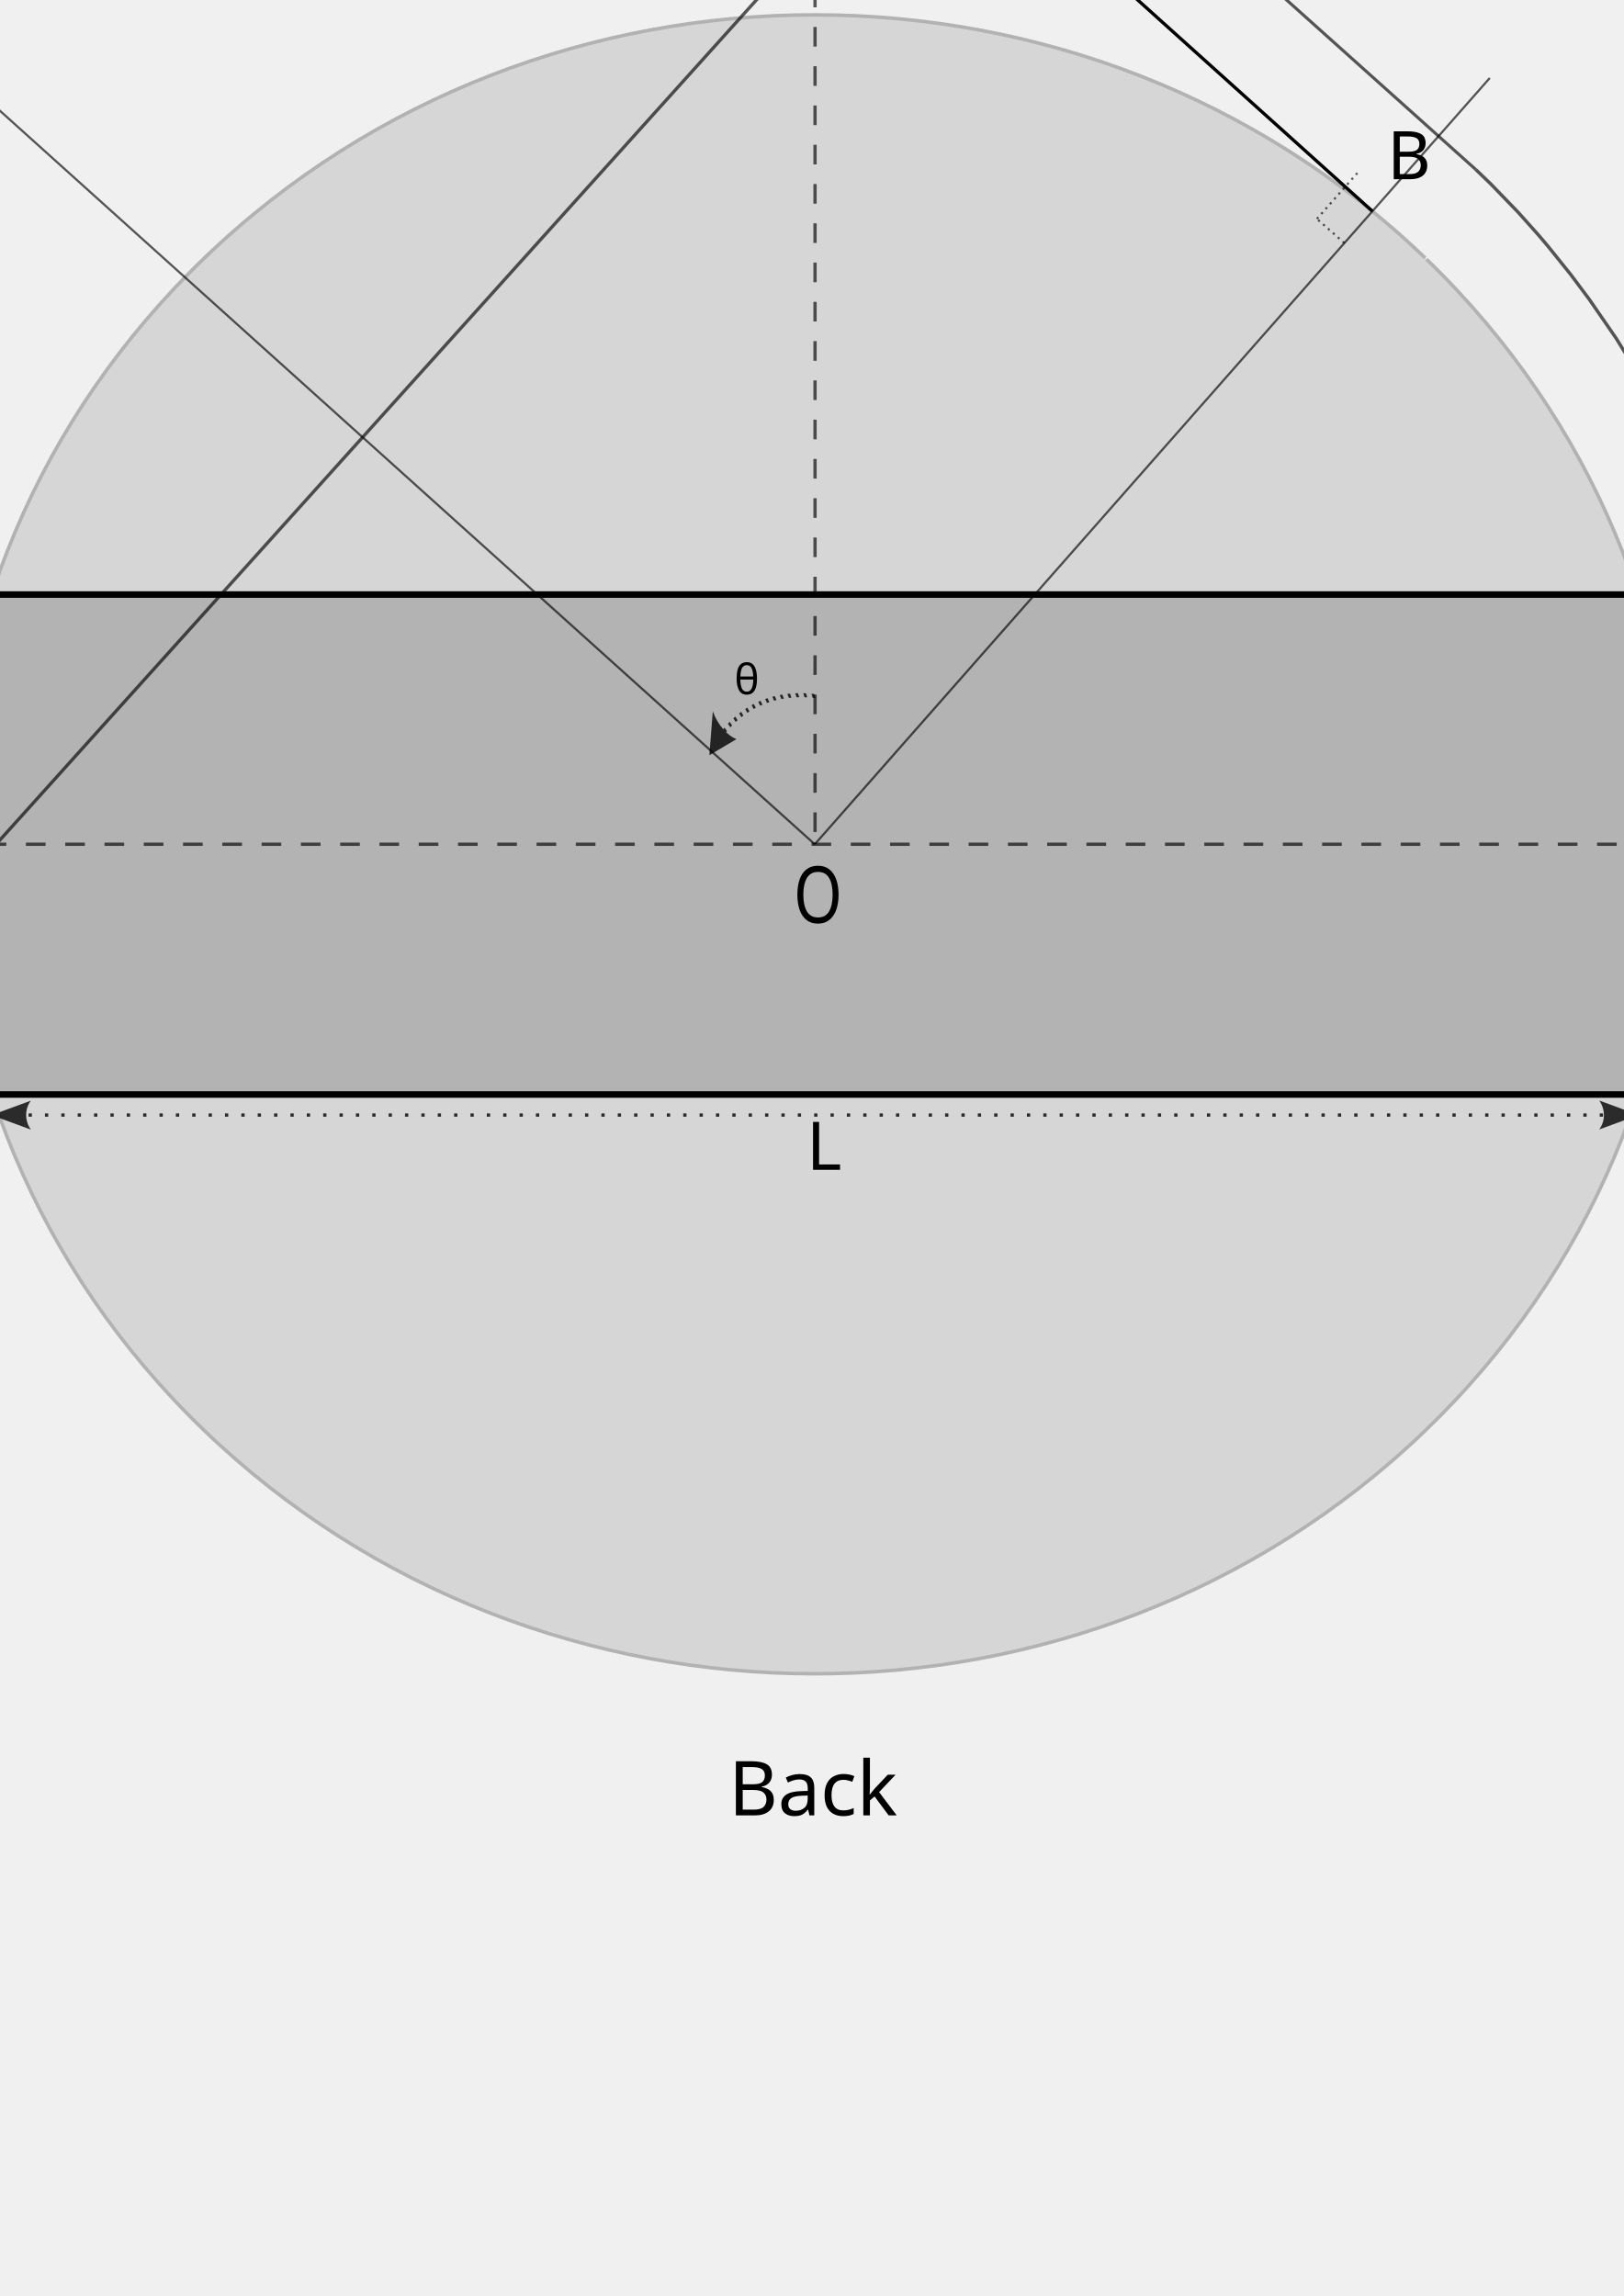
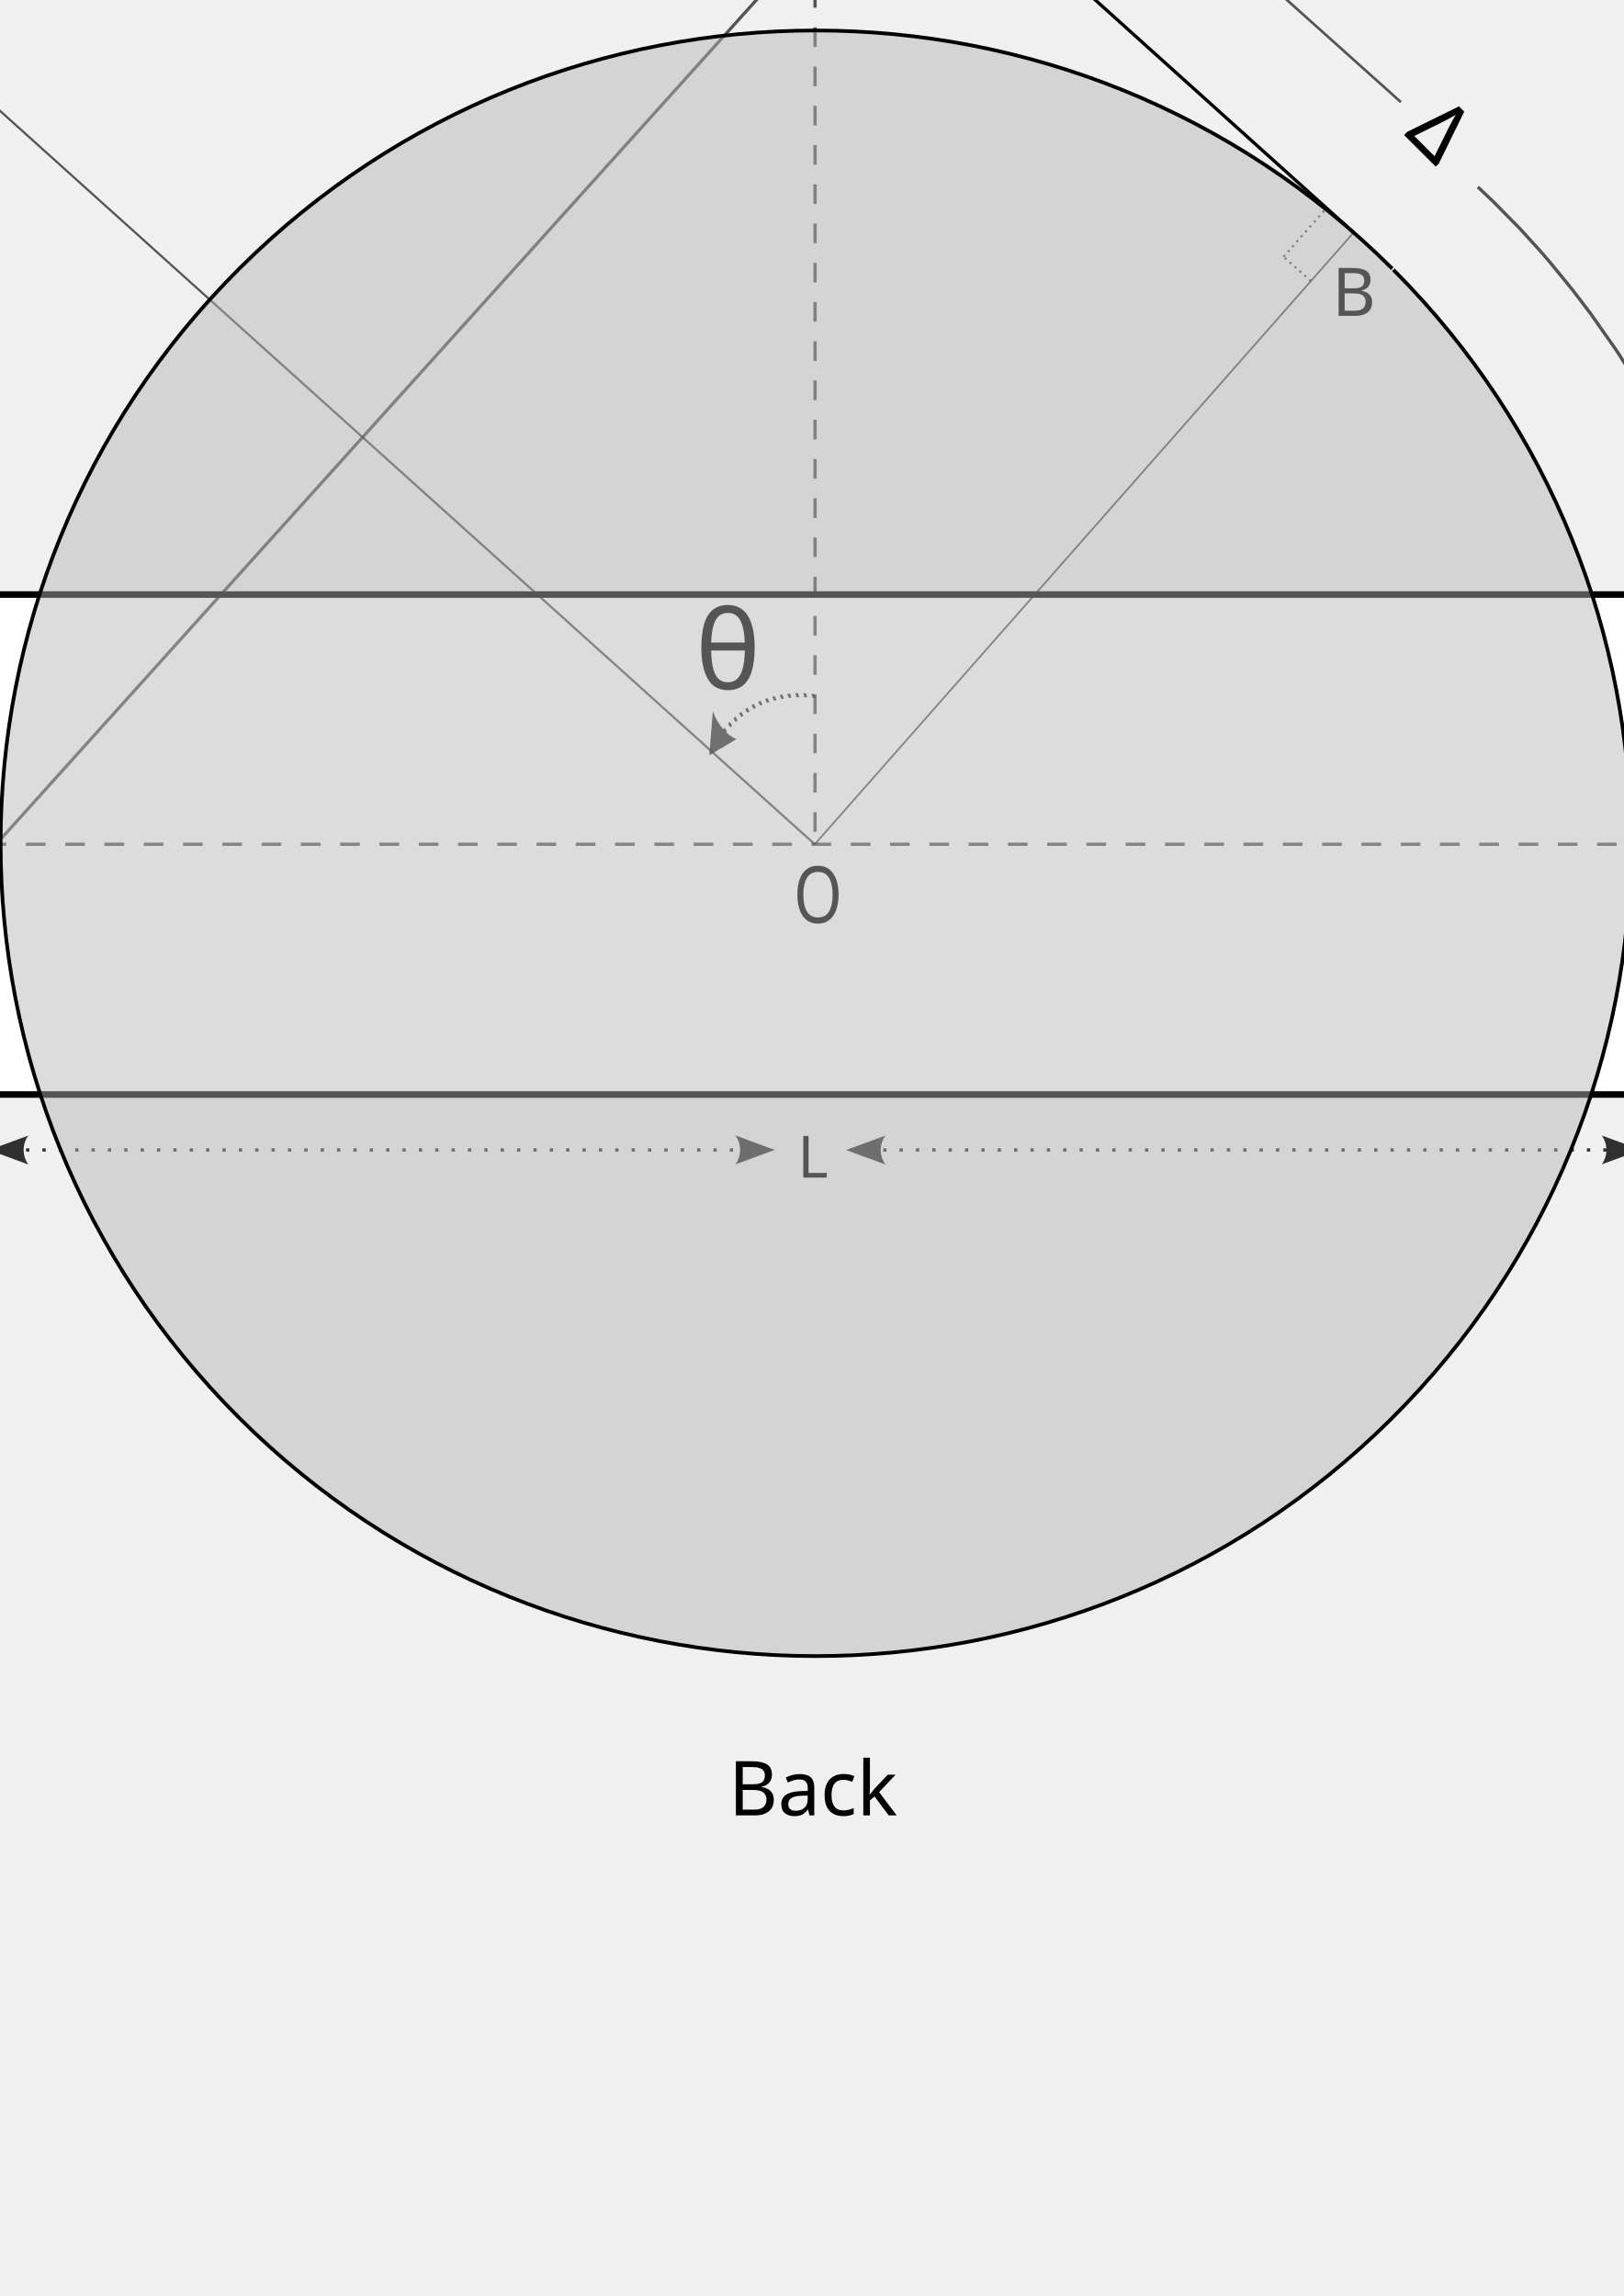
<svg xmlns="http://www.w3.org/2000/svg" width="744.094" height="1052.362" id="svg2" version="1.1">
  <defs id="defs4">
    <marker orient="auto" refY="0.0" refX="0.0" id="Arrow1Send" style="overflow:visible;">
      <path id="path4000" d="M 0.0,0.0 L 5.0,-5.0 L -12.5,0.0 L 5.0,5.0 L 0.0,0.0 z " style="fill-rule:evenodd;stroke:#000000;stroke-width:1.0pt;" transform="scale(0.2) rotate(180) translate(6,0)" />
    </marker>
    <marker orient="auto" refY="0.0" refX="0.0" id="Arrow1Sstart" style="overflow:visible">
      <path id="path3997" d="M 0.0,0.0 L 5.0,-5.0 L -12.5,0.0 L 5.0,5.0 L 0.0,0.0 z " style="fill-rule:evenodd;stroke:#000000;stroke-width:1.0pt" transform="scale(0.2) translate(6,0)" />
    </marker>
    <marker orient="auto" refY="0.0" refX="0.0" id="Arrow2Lend" style="overflow:visible;">
      <path id="path4006" style="fill-rule:evenodd;stroke-width:0.625;stroke-linejoin:round;" d="M 8.719,4.034 L -2.207,0.016 L 8.719,-4.002 C 6.973,-1.63 6.983,1.616 8.719,4.034 z " transform="scale(1.1) rotate(180) translate(1,0)" />
    </marker>
    <marker orient="auto" refY="0.0" refX="0.0" id="Arrow1Lend" style="overflow:visible;">
      <path id="path3988" d="M 0.0,0.0 L 5.0,-5.0 L -12.5,0.0 L 5.0,5.0 L 0.0,0.0 z " style="fill-rule:evenodd;stroke:#000000;stroke-width:1.0pt;" transform="scale(0.8) rotate(180) translate(12.5,0)" />
    </marker>
    <marker orient="auto" refY="0.0" refX="0.0" id="Arrow2Lstart" style="overflow:visible">
      <path id="path4003" style="fill-rule:evenodd;stroke-width:0.625;stroke-linejoin:round" d="M 8.719,4.034 L -2.207,0.016 L 8.719,-4.002 C 6.973,-1.63 6.983,1.616 8.719,4.034 z " transform="scale(1.1) translate(1,0)" />
    </marker>
  </defs>
  <g id="layer1">
-     <path style="opacity:0.65;fill:#c8c8c8;fill-opacity:1;stroke:#919191;stroke-width:1.5;stroke-linecap:butt;stroke-linejoin:miter;stroke-miterlimit:4;stroke-opacity:1;stroke-dasharray:none;stroke-dashoffset:0" id="path3987" d="m 1681.367,-442.256 a 365.675,351.533 0 1 1 -0.5,-0.482" transform="matrix(1.081471,0,0,1.081471,-1164.649,597.0856)" />
-     <path style="opacity:0.65;fill:#c8c8c8;fill-opacity:0.784;stroke:#919191;stroke-width:1.5;stroke-linecap:butt;stroke-linejoin:miter;stroke-miterlimit:4;stroke-opacity:1;stroke-dasharray:none" d="m 1374.671,208.537 c -51.206,0.725 -102.248,11.599 -149.318,31.765 -37.008,15.862 -71.442,37.64 -101.762,64.125 -42.942,37.447 -77.81,84.202 -101.051,136.245 -6.383,14.649 -12.33,29.585 -16.137,45.134 -5.978,25.871 -5.29,52.611 -5.234,78.984 0.252,29.608 0.7,59.235 -0.683,88.825 -0.909,24.877 -1.267,50.138 4.561,74.51 6.204,26.02 17.859,50.335 30.575,73.73 24.071,42.836 55.83,81.351 93.331,113.103 47.202,39.545 103.755,68.012 163.859,81.589 55.849,12.649 114.542,12.775 170.375,-0.038 58.349,-13.263 113.608,-40.109 159.897,-78.056 39.579,-32.338 72.879,-72.423 96.994,-117.51 14.741,-27.684 25.78,-57.443 31.698,-88.275 4.73,-26.3 2.936,-53.188 2.152,-79.771 -0.648,-18.427 -0.601,-36.872 0.142,-55.295 0.897,-27.206 2.5,-54.587 -0.995,-81.681 -2.185,-17.267 -7.229,-34.112 -14.553,-49.887 -7.541,-16.222 -16.637,-31.668 -25.999,-46.892 -23.092,-36.773 -51.106,-70.688 -84.424,-98.654 -51.506,-43.476 -114.402,-73.413 -180.721,-85.579 -23.958,-4.452 -48.338,-6.607 -72.706,-6.371 z" id="path3917" />
-     <rect style="fill:#aaaaaa;fill-opacity:0.784;stroke:#000000;stroke-width:3;stroke-linecap:butt;stroke-linejoin:miter;stroke-miterlimit:4;stroke-opacity:1;stroke-dasharray:none" id="rect2985" width="750.809" height="229.157" x="-1.898" y="272.506" ry="0" />
-     <path id="path3927" d="M 628.931,96.822 -182.325,-633.603" style="fill:none;stroke:#000000;stroke-width:1.5;stroke-linecap:butt;stroke-linejoin:miter;stroke-miterlimit:4;stroke-opacity:1;stroke-dasharray:none;marker-mid:none;marker-end:url(#Arrow2Lstart)" />
-     <path style="fill:none;stroke:#000000;stroke-width:1.5;stroke-linecap:butt;stroke-linejoin:miter;stroke-miterlimit:4;stroke-opacity:1;stroke-dasharray:none;marker-end:url(#Arrow2Lstart)" d="M -2.649,388.345 -607.127,-155.904" id="path3929" />
-     <path style="fill:none;stroke:#000000;stroke-width:1;stroke-linecap:butt;stroke-linejoin:miter;stroke-miterlimit:4;stroke-opacity:1;stroke-dasharray:none" d="m 755.002,62.893 7.229,6.261 13.257,12.335 9.713,9.791 4.484,4.75 11.136,12.472 8.851,10.65 13.042,17.016 14.864,21.667 11.911,19.136 9.51,17.261 5.79,12.548 6.015,17.356 3.396,14.866 1.255,112.726" id="path3959" />
-     <path style="opacity:0.65;fill:none;stroke:#000000;stroke-width:1.5;stroke-linecap:butt;stroke-linejoin:miter;stroke-miterlimit:4;stroke-opacity:1;stroke-dasharray:9,9;stroke-dashoffset:0" d="m -276.11,386.959 1298.981,0" id="path3961" />
-     <path id="path3963" d="M 373.522,387.101 -438.091,-343.646" style="opacity:0.65;fill:none;stroke:#000000;stroke-width:1;stroke-linecap:butt;stroke-linejoin:miter;stroke-miterlimit:4;stroke-opacity:1;stroke-dasharray:none" />
-     <path id="path3967" d="m 373.506,-275.648 0,662.733" style="opacity:0.65;fill:none;stroke:#000000;stroke-width:1.5;stroke-linecap:butt;stroke-linejoin:miter;stroke-miterlimit:4;stroke-opacity:1;stroke-dasharray:9,9;stroke-dashoffset:0" />
-     <path style="fill:none;stroke:#000000;stroke-width:1.5;stroke-linecap:butt;stroke-linejoin:miter;stroke-miterlimit:4;stroke-opacity:1;stroke-dasharray:1.5, 3;stroke-dashoffset:0;opacity:0.8;marker-start:url(#Arrow2Lstart)" id="path3969" d="m -239.792,162.118 a 95.964,97.48 0 0 1 28.608,65.985" transform="matrix(-0.3041714,-1.220989,0.854336,0.1418098,114.3931,28.82267)" />
-     <text xml:space="preserve" style="font-size:19.247px;font-style:normal;font-weight:normal;line-height:125%;letter-spacing:0px;word-spacing:0px;fill:#000000;fill-opacity:1;stroke:none;font-family:Sans" x="336.516" y="318.214" id="text3971">
-       <tspan id="tspan3973" x="336.516" y="318.214">θ</tspan>
-     </text>
-     <path id="path3979" d="m -1.898,511.085 750.809,0" style="opacity:0.8;fill:none;stroke:#000000;stroke-width:1.5;stroke-linecap:butt;stroke-linejoin:miter;stroke-miterlimit:4;stroke-opacity:1;stroke-dasharray:1.5,6;stroke-dashoffset:0;marker-start:url(#Arrow2Lstart);marker-end:url(#Arrow2Lend);marker-mid:none" />
-     <text xml:space="preserve" style="font-size:30.746px;font-style:normal;font-weight:normal;line-height:125%;letter-spacing:0px;word-spacing:0px;fill:#000000;fill-opacity:1;stroke:none;font-family:Sans" x="369.614" y="536.174" id="text4985">
-       <tspan id="tspan4987" x="369.614" y="536.174">L</tspan>
-     </text>
-     <path style="opacity:0.65;fill:none;stroke:#000000;stroke-width:1;stroke-linecap:butt;stroke-linejoin:miter;stroke-miterlimit:4;stroke-opacity:1;stroke-dasharray:none" d="M 373.517,386.823 682.72,35.75" id="path4995" />
-     <text xml:space="preserve" style="font-size:33.295px;font-style:normal;font-weight:normal;line-height:125%;letter-spacing:0px;word-spacing:0px;fill:#000000;fill-opacity:1;stroke:none;font-family:Sans" x="331.988" y="-40.386" id="text6443">
-       <tspan x="331.988" y="-40.386" id="tspan6447">Front</tspan>
-     </text>
    <text xml:space="preserve" style="font-size:34.779px;font-style:normal;font-weight:normal;line-height:125%;letter-spacing:0px;word-spacing:0px;fill:#000000;fill-opacity:1;stroke:none;font-family:Sans" x="333.863" y="832.081" id="text6451">
      <tspan id="tspan6453" x="333.863" y="832.081">Back</tspan>
      <tspan x="333.863" y="875.555" id="tspan6455" />
+     </text>
+     <rect style="fill:#ffffff;fill-opacity:1;stroke:#000000;stroke-width:3;stroke-linecap:butt;stroke-linejoin:miter;stroke-miterlimit:4;stroke-opacity:1;stroke-dasharray:none" id="rect2985" width="750.809" height="229.157" x="-1.898" y="272.506" ry="0" />
+     <path id="path3927" d="M 620.335,106.582 -190.922,-623.843" style="fill:none;stroke:#000000;stroke-width:1.5;stroke-linecap:butt;stroke-linejoin:miter;stroke-miterlimit:4;stroke-opacity:1;stroke-dasharray:none;marker-mid:none;marker-end:url(#Arrow2Lstart)" />
+     <path style="fill:none;stroke:#000000;stroke-width:1.5;stroke-linecap:butt;stroke-linejoin:miter;stroke-miterlimit:4;stroke-opacity:1;stroke-dasharray:none;marker-end:url(#Arrow2Lstart)" d="M -2.649,388.345 -607.127,-155.904" id="path3929" />
+     <path id="path3963" d="M 373.522,387.101 -438.091,-343.646" style="opacity:0.65;fill:none;stroke:#000000;stroke-width:1;stroke-linecap:butt;stroke-linejoin:miter;stroke-miterlimit:4;stroke-opacity:1;stroke-dasharray:none" />
+     <path style="opacity:0.8;fill:none;stroke:#000000;stroke-width:1.5;stroke-linecap:butt;stroke-linejoin:miter;stroke-miterlimit:4;stroke-opacity:1;stroke-dasharray:1.5, 3;stroke-dashoffset:0;marker-start:url(#Arrow2Lstart)" id="path3969" d="m -239.792,162.118 a 95.964,97.48 0 0 1 28.608,65.985" transform="matrix(-0.3041714,-1.220989,0.854336,0.1418098,114.3931,28.82267)" />
+     <text xml:space="preserve" style="font-size:50.376px;font-style:normal;font-weight:normal;line-height:125%;letter-spacing:0px;word-spacing:0px;fill:#000000;fill-opacity:1;stroke:none;font-family:Sans" x="318.636" y="315.844" id="text3971">
+       <tspan id="tspan3973" x="318.636" y="315.844">θ</tspan>
+     </text>
+     <path id="path3979" d="m -3.054,527.085 356.097,0" style="opacity:0.8;fill:none;stroke:#000000;stroke-width:1.5;stroke-linecap:butt;stroke-linejoin:miter;stroke-miterlimit:4;stroke-opacity:1;stroke-dasharray:1.5,6;stroke-dashoffset:0;marker-start:url(#Arrow2Lstart);marker-mid:none;marker-end:url(#Arrow2Lend)" />
+     <text xml:space="preserve" style="font-size:26.756px;font-style:normal;font-weight:normal;line-height:125%;letter-spacing:0px;word-spacing:0px;fill:#000000;fill-opacity:1;stroke:none;font-family:Sans" x="365.538" y="539.738" id="text4985">
+       <tspan id="tspan4987" x="365.538" y="539.738">L</tspan>
+     </text>
+     <path style="opacity:0.65;fill:none;stroke:#000000;stroke-width:0.798;stroke-linecap:butt;stroke-linejoin:miter;stroke-miterlimit:4;stroke-opacity:1;stroke-dasharray:none" d="M 373.517,386.823 620.335,106.582" id="path4995" />
+     <text xml:space="preserve" style="font-size:33.295px;font-style:normal;font-weight:normal;line-height:125%;letter-spacing:0px;word-spacing:0px;fill:#000000;fill-opacity:1;stroke:none;font-family:Sans" x="331.988" y="-40.386" id="text6443">
+       <tspan x="331.988" y="-40.386" id="tspan6447">Front</tspan>
    </text>
    <text id="text6860" y="448.223" x="757.425" style="font-size:46.939px;font-style:normal;font-weight:normal;line-height:125%;letter-spacing:0px;word-spacing:0px;fill:#000000;fill-opacity:1;stroke:none;font-family:Sans" xml:space="preserve">
      <tspan y="448.223" x="757.425" id="tspan6862">p</tspan>
    </text>
    <text id="text6864" y="468.661" x="782.372" style="font-size:34.885px;font-style:normal;font-weight:normal;line-height:125%;letter-spacing:0px;word-spacing:0px;fill:#000000;fill-opacity:1;stroke:none;font-family:Sans" xml:space="preserve">
      <tspan y="468.661" x="782.372" id="tspan6866">L</tspan>
    </text>
    <text xml:space="preserve" style="font-size:40px;font-style:normal;font-weight:normal;line-height:125%;letter-spacing:0px;word-spacing:0px;fill:#000000;fill-opacity:1;stroke:none;font-family:Sans" x="-11.213" y="-934.058" id="text4989" transform="matrix(0.5818194,-0.813318,0.813318,0.5818194,0,0)">
      <tspan id="tspan4991" x="-11.213" y="-934.058">Sound Source</tspan>
      <tspan x="-11.213" y="-884.058" id="tspan4993" />
    </text>
    <g id="g10362" transform="translate(-119.198,-115.1574)">
      <path transform="matrix(0.5,0.8660254,-0.8660254,0.5,-1303.625,-559.725)" d="m 409.324,-687.235 c 26.554,26.119 42.098,61.414 43.439,98.636" id="path6870" style="opacity:0.65;fill:none;stroke:#000000;stroke-width:0.75;stroke-linecap:butt;stroke-linejoin:miter;stroke-miterlimit:4;stroke-opacity:1;stroke-dasharray:none;stroke-dashoffset:0" />
      <path style="opacity:0.65;fill:none;stroke:#000000;stroke-width:0.75;stroke-linecap:butt;stroke-linejoin:miter;stroke-miterlimit:4;stroke-opacity:1;stroke-dasharray:none;stroke-dashoffset:0" id="path6872" d="m 409.324,-687.235 c 26.554,26.119 42.098,61.414 43.439,98.636" transform="matrix(0.8562218,1.48302,-1.48302,0.8562218,-1826.201,-577.6227)" />
      <path transform="matrix(1.202612,2.082985,-2.082985,1.202612,-2332.464,-601.3538)" d="m 409.324,-687.235 c 26.554,26.119 42.098,61.414 43.439,98.636" id="path6874" style="opacity:0.65;fill:none;stroke:#000000;stroke-width:0.75;stroke-linecap:butt;stroke-linejoin:miter;stroke-miterlimit:4;stroke-opacity:1;stroke-dasharray:none;stroke-dashoffset:0" />
      <path style="opacity:0.65;fill:none;stroke:#000000;stroke-width:0.75;stroke-linecap:butt;stroke-linejoin:miter;stroke-miterlimit:4;stroke-opacity:1;stroke-dasharray:none;stroke-dashoffset:0" id="path6876" d="m 409.324,-687.235 c 26.554,26.119 42.098,61.414 43.439,98.636" transform="matrix(1.642488,2.844872,-2.844872,1.642488,-2985.453,-627.7273)" />
      <path transform="matrix(2.090509,3.620868,-3.620868,2.090509,-3641.858,-647.129)" d="m 409.324,-687.235 c 26.554,26.119 42.098,61.414 43.439,98.636" id="path6878" style="opacity:0.65;fill:none;stroke:#000000;stroke-width:0.75;stroke-linecap:butt;stroke-linejoin:miter;stroke-miterlimit:4;stroke-opacity:1;stroke-dasharray:none;stroke-dashoffset:0" />
      <path style="opacity:0.65;fill:none;stroke:#000000;stroke-width:0.75;stroke-linecap:butt;stroke-linejoin:miter;stroke-miterlimit:4;stroke-opacity:1;stroke-dasharray:none;stroke-dashoffset:0" id="path6898" d="m 409.324,-687.235 c 26.554,26.119 42.098,61.414 43.439,98.636" transform="matrix(2.654987,4.598573,-4.598573,2.654987,-4480.567,-671.0962)" />
    </g>
-     <path id="path8212" d="M -1.904,387.09 431.014,-93.736" style="opacity:0.65;fill:none;stroke:#000000;stroke-width:1.5;stroke-linecap:butt;stroke-linejoin:miter;stroke-miterlimit:4;stroke-opacity:1;stroke-dasharray:none" />
-     <g id="g10336" transform="matrix(1.001379,0,0,0.9997934,0.1238523,-4.229821)">
+     <path id="path8212" d="M -1.904,387.09 416.166,-77.244" style="opacity:0.65;fill:none;stroke:#000000;stroke-width:1.449;stroke-linecap:butt;stroke-linejoin:miter;stroke-miterlimit:4;stroke-opacity:1;stroke-dasharray:none" />
+     <g id="g10336" transform="matrix(0.9930648,0,0,0.9735537,6.743653,5.980247)">
      <path style="opacity:0.65;fill:none;stroke:#000000;stroke-width:1.524;stroke-linecap:butt;stroke-linejoin:miter;stroke-miterlimit:4;stroke-opacity:1;stroke-dasharray:none;marker-start:none;marker-end:url(#Arrow2Lend)" d="m 675.195,81.899 6.864,6.615 12.588,13.033 9.223,10.346 4.258,5.019 10.574,13.178 8.404,11.253 12.383,17.98 14.114,22.893 11.31,20.219 9.03,18.238 5.497,13.258 5.712,18.338 3.225,15.707 1.191,119.107" id="path6900" />
    </g>
-     <path style="opacity:0.65;fill:none;stroke:#000000;stroke-width:1.393;stroke-linecap:butt;stroke-linejoin:miter;stroke-miterlimit:4;stroke-opacity:1;stroke-dasharray:none;marker-end:url(#Arrow2Lstart)" d="M 676.25,77.652 456.74,-119.119" id="path8214" />
+     <path style="opacity:0.65;fill:none;stroke:#000000;stroke-width:1.19;stroke-linecap:butt;stroke-linejoin:miter;stroke-miterlimit:4;stroke-opacity:1;stroke-dasharray:none;marker-end:url(#Arrow2Lstart)" d="M 642.006,46.82 454.524,-121.242" id="path8214" />
    <text id="text8780" y="376.71" x="408.323" style="font-size:32.142px;font-style:normal;font-weight:normal;line-height:125%;letter-spacing:0px;word-spacing:0px;fill:#000000;fill-opacity:1;stroke:none;font-family:Sans" xml:space="preserve" transform="scale(0.8906484,1.122777)">
      <tspan y="376.71" x="408.323" id="tspan8784">O</tspan>
    </text>
-     <path id="path8790" d="m 603.506,100.316 19.573,-22.223" style="opacity:0.65;fill:none;stroke:#000000;stroke-width:1;stroke-linecap:butt;stroke-linejoin:miter;stroke-miterlimit:4;stroke-opacity:1;stroke-dasharray:1,2;stroke-dashoffset:0" />
-     <path style="opacity:0.65;fill:none;stroke:#000000;stroke-width:1;stroke-linecap:butt;stroke-linejoin:miter;stroke-miterlimit:4;stroke-opacity:1;stroke-dasharray:1,2;stroke-dashoffset:0" d="M 616.082,111.392 603.506,100.316" id="path8792" />
-     <text xml:space="preserve" style="font-size:30.746px;font-style:normal;font-weight:normal;line-height:125%;letter-spacing:0px;word-spacing:0px;fill:#000000;fill-opacity:1;stroke:none;font-family:Sans" x="-26.153" y="404.95" id="text4985-9">
-       <tspan x="-26.153" y="404.95" id="tspan8803">I</tspan>
-     </text>
-     <text xml:space="preserve" style="font-size:30.746px;font-style:normal;font-weight:normal;line-height:125%;letter-spacing:0px;word-spacing:0px;fill:#000000;fill-opacity:1;stroke:none;font-family:Sans" x="755.705" y="394.848" id="text4985-2">
-       <tspan x="755.705" y="394.848" id="tspan8816">C</tspan>
+     <path id="path8790" d="M 588.19,117.725 607.88,95.369" style="opacity:0.65;fill:none;stroke:#000000;stroke-width:1.006;stroke-linecap:butt;stroke-linejoin:miter;stroke-miterlimit:4;stroke-opacity:1;stroke-dasharray:1.006, 2.012;stroke-dashoffset:0" />
+     <path style="opacity:0.65;fill:none;stroke:#000000;stroke-width:1;stroke-linecap:butt;stroke-linejoin:miter;stroke-miterlimit:4;stroke-opacity:1;stroke-dasharray:1, 2;stroke-dashoffset:0" d="M 600.766,128.801 588.19,117.725" id="path8792" />
+     <text xml:space="preserve" style="font-size:61.231px;font-style:normal;font-weight:normal;line-height:125%;letter-spacing:0px;word-spacing:0px;fill:#000000;fill-opacity:1;stroke:none;font-family:Sans" x="-72.071" y="406.97" id="text4985-9">
+       <tspan x="-72.071" y="406.97" id="tspan8803">I</tspan>
    </text>
    <text xml:space="preserve" style="font-size:30.746px;font-style:normal;font-weight:normal;line-height:125%;letter-spacing:0px;word-spacing:0px;fill:#000000;fill-opacity:1;stroke:none;font-family:Sans" x="428.58" y="-99.288" id="text4985-6">
      <tspan id="tspan4987-6" x="428.58" y="-99.288">A</tspan>
    </text>
-     <text xml:space="preserve" style="font-size:30.746px;font-style:normal;font-weight:normal;line-height:125%;letter-spacing:0px;word-spacing:0px;fill:#000000;fill-opacity:1;stroke:none;font-family:Sans" x="635.723" y="82.141" id="text4985-8">
-       <tspan id="tspan4987-4" x="635.723" y="82.141">B</tspan>
+     <text xml:space="preserve" style="font-size:30.746px;font-style:normal;font-weight:normal;line-height:125%;letter-spacing:0px;word-spacing:0px;fill:#000000;fill-opacity:1;stroke:none;font-family:Sans" x="610.469" y="144.77" id="text4985-8">
+       <tspan id="tspan4987-4" x="610.469" y="144.77">B</tspan>
    </text>
    <text xml:space="preserve" style="font-size:46.939px;font-style:normal;font-weight:normal;line-height:125%;letter-spacing:0px;word-spacing:0px;fill:#000000;fill-opacity:1;stroke:none;font-family:Sans" x="-54.003" y="453.937" id="text3975">
      <tspan id="tspan3977" x="-54.003" y="453.937">p</tspan>
    </text>
    <text xml:space="preserve" style="font-size:34.885px;font-style:normal;font-weight:normal;line-height:125%;letter-spacing:0px;word-spacing:0px;fill:#000000;fill-opacity:1;stroke:none;font-family:Sans" x="-29.056" y="474.375" id="text3979">
      <tspan id="tspan3981" x="-29.056" y="474.375">0</tspan>
    </text>
+     <path style="opacity:0.65;fill:none;stroke:#000000;stroke-width:1.5;stroke-linecap:butt;stroke-linejoin:miter;stroke-miterlimit:4;stroke-opacity:1;stroke-dasharray:9,9;stroke-dashoffset:0" d="m -276.11,386.959 1298.981,0" id="path3961" />
+     <path id="path3967" d="m 373.506,-275.245 0,662.204" style="opacity:0.65;fill:none;stroke:#000000;stroke-width:1.499;stroke-linecap:butt;stroke-linejoin:miter;stroke-miterlimit:4;stroke-opacity:1;stroke-dasharray:8.993, 8.993;stroke-dashoffset:0" />
+     <text id="text4329" y="-411.227" x="497.967" style="font-size:37.905px;font-style:normal;font-weight:normal;line-height:125%;letter-spacing:0px;word-spacing:0px;fill:#000000;fill-opacity:1;stroke:none;font-family:Sans" xml:space="preserve" transform="matrix(0.7071068,0.7071068,-0.7071068,0.7071068,0,0)">
+       <tspan y="-411.227" x="497.967" id="tspan4331">Δ</tspan>
+     </text>
+     <text id="text4403" y="406.97" x="802.721" style="font-size:61.231px;font-style:normal;font-weight:normal;line-height:125%;letter-spacing:0px;word-spacing:0px;fill:#000000;fill-opacity:1;stroke:none;font-family:Sans" xml:space="preserve">
+       <tspan id="tspan4405" y="406.97" x="802.721">C</tspan>
+     </text>
+     <path style="opacity:0.8;fill:none;stroke:#000000;stroke-width:1.5;stroke-linecap:butt;stroke-linejoin:miter;stroke-miterlimit:4;stroke-opacity:1;stroke-dasharray:1.5,6;stroke-dashoffset:0;marker-start:url(#Arrow2Lstart);marker-mid:none;marker-end:url(#Arrow2Lend)" d="m 389.732,527.085 360.318,0" id="path3165" />
+     <path style="fill:#b4b4b4;fill-opacity:0.471;stroke:#000000;stroke-width:1.5;stroke-miterlimit:4;stroke-opacity:1;stroke-dasharray:none" id="path4225" d="m 1736.12,94.964 a 330.32,330.32 0 1 1 -0.452,-0.453" transform="matrix(1.130899,0,0,1.127825,-1324.847,16.53532)" />
  </g>
</svg>
